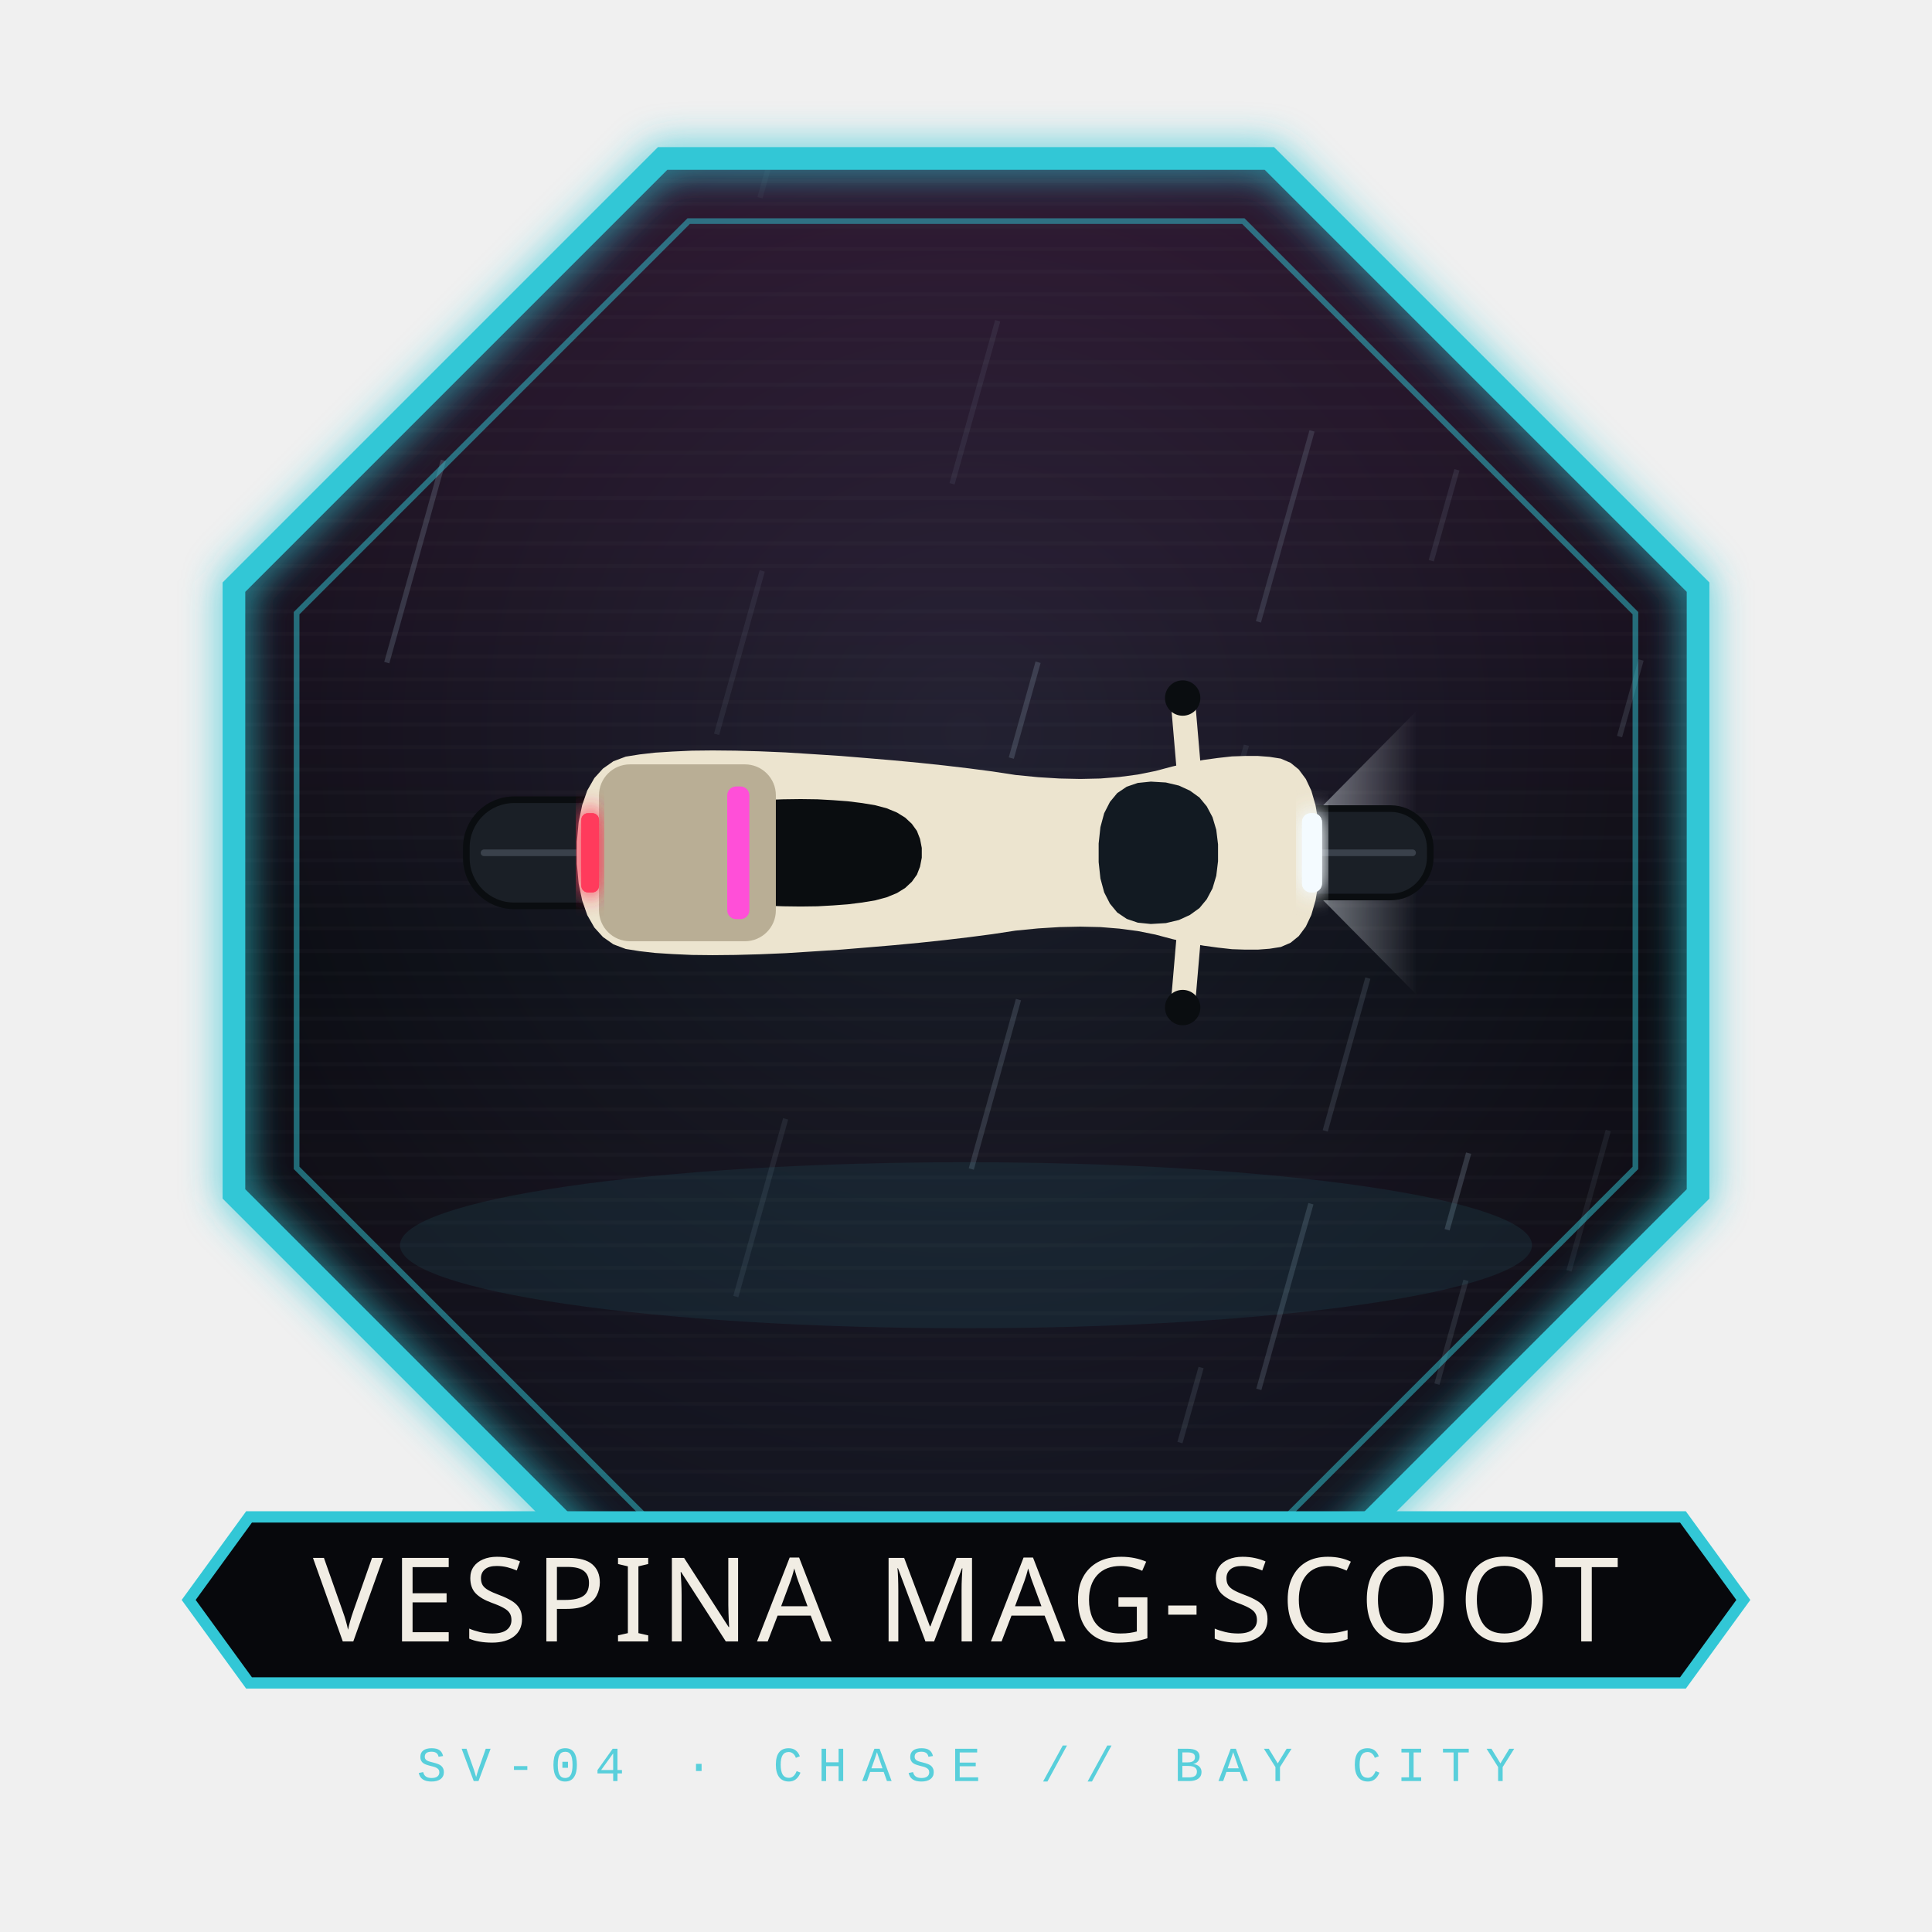
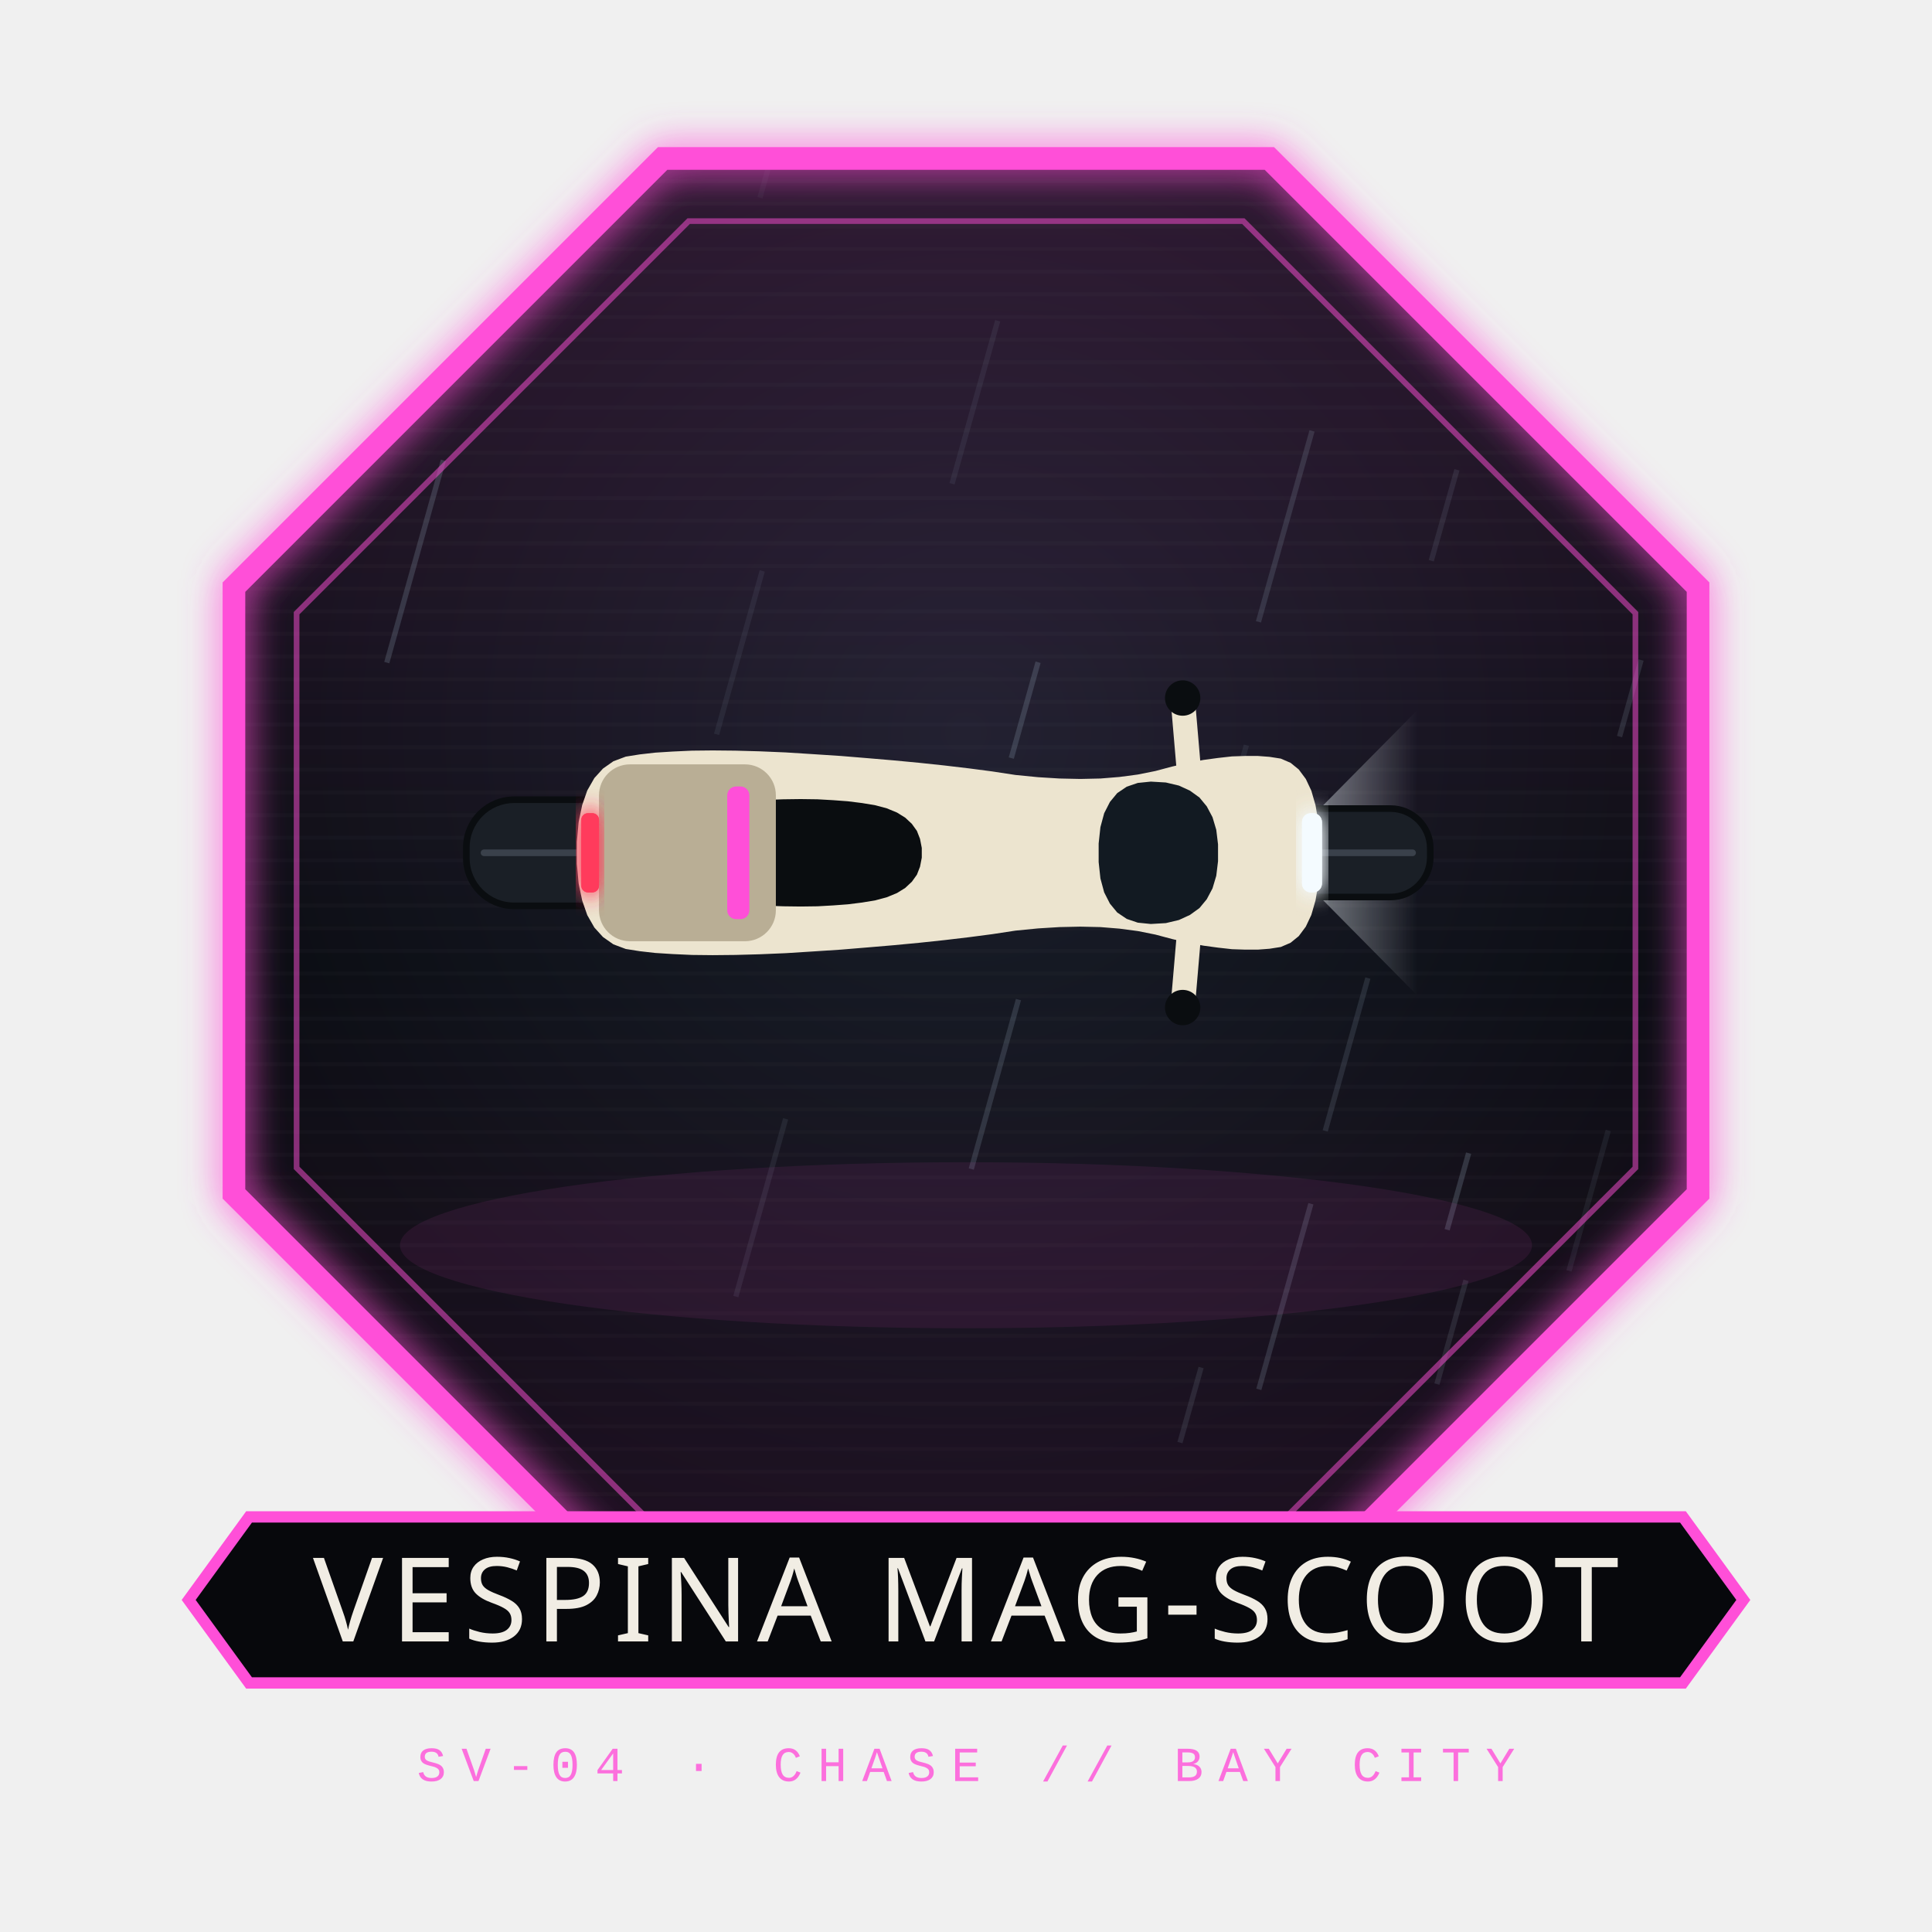
<svg xmlns="http://www.w3.org/2000/svg" viewBox="0 0 512 512" width="512" height="512">
  <defs>
    <filter id="blur">
      <feGaussianBlur stdDeviation="5" />
    </filter>
    <linearGradient id="beam" x1="0" y1="1" x2="0" y2="0">
      <stop offset="0" stop-color="#f4fbff" stop-opacity=".55" />
      <stop offset="1" stop-color="#f4fbff" stop-opacity="0" />
    </linearGradient>
    <radialGradient id="bg" cx="50%" cy="38%" r="70%">
      <stop offset="0" stop-color="#1a1f2b" />
      <stop offset=".55" stop-color="#0b0d13" />
      <stop offset="1" stop-color="#030305" />
    </radialGradient>
    <linearGradient id="haze" x1="0" y1="0" x2="0" y2="1">
      <stop offset="0" stop-color="#ff4fd8" stop-opacity=".16" />
      <stop offset=".5" stop-color="#ff4fd8" stop-opacity="0" />
-       <stop offset="1" stop-color="#32c7d6" stop-opacity=".14" />
+       <stop offset="1" stop-color="#ff4fd8" stop-opacity=".14" />
    </linearGradient>
    <filter id="glow" x="-30%" y="-30%" width="160%" height="160%">
      <feGaussianBlur stdDeviation="5" result="b" />
      <feMerge>
        <feMergeNode in="b" />
        <feMergeNode in="SourceGraphic" />
      </feMerge>
    </filter>
    <filter id="soft" x="-30%" y="-30%" width="160%" height="160%">
      <feGaussianBlur stdDeviation="2.2" result="b" />
      <feMerge>
        <feMergeNode in="b" />
        <feMergeNode in="b" />
        <feMergeNode in="SourceGraphic" />
      </feMerge>
    </filter>
    <clipPath id="clip">
      <polygon points="450.0,316.4 336.4,430.0 175.6,430.0 62.0,316.4 62.0,155.6 175.6,42.0 336.4,42.0 450.0,155.6" />
    </clipPath>
-     <style>.g{fill:#0d1018;stroke:#32c7d6;stroke-width:4.5;stroke-linejoin:round;stroke-linecap:round}.s{fill:none;stroke:#32c7d6;stroke-width:4.5;stroke-linejoin:round;stroke-linecap:round}.f{fill:#32c7d6;stroke:none}.d{fill:none;stroke:#32c7d6;stroke-width:2;opacity:.55;stroke-linecap:round}</style>
+     <style>.g{fill:#0d1018;stroke:#ff4fd8;stroke-width:4.5;stroke-linejoin:round;stroke-linecap:round}.s{fill:none;stroke:#ff4fd8;stroke-width:4.5;stroke-linejoin:round;stroke-linecap:round}.f{fill:#ff4fd8;stroke:none}.d{fill:none;stroke:#ff4fd8;stroke-width:2;opacity:.55;stroke-linecap:round}</style>
  </defs>
  <g clip-path="url(#clip)">
    <rect width="512" height="512" fill="url(#bg)" />
    <rect width="512" height="512" fill="url(#haze)" />
    <g opacity=".5">
      <line x1="0" y1="6" x2="512" y2="6" stroke="#ffffff" stroke-width="1" opacity=".035" />
      <line x1="0" y1="12" x2="512" y2="12" stroke="#ffffff" stroke-width="1" opacity=".035" />
      <line x1="0" y1="18" x2="512" y2="18" stroke="#ffffff" stroke-width="1" opacity=".035" />
      <line x1="0" y1="24" x2="512" y2="24" stroke="#ffffff" stroke-width="1" opacity=".035" />
      <line x1="0" y1="30" x2="512" y2="30" stroke="#ffffff" stroke-width="1" opacity=".035" />
      <line x1="0" y1="36" x2="512" y2="36" stroke="#ffffff" stroke-width="1" opacity=".035" />
      <line x1="0" y1="42" x2="512" y2="42" stroke="#ffffff" stroke-width="1" opacity=".035" />
      <line x1="0" y1="48" x2="512" y2="48" stroke="#ffffff" stroke-width="1" opacity=".035" />
      <line x1="0" y1="54" x2="512" y2="54" stroke="#ffffff" stroke-width="1" opacity=".035" />
      <line x1="0" y1="60" x2="512" y2="60" stroke="#ffffff" stroke-width="1" opacity=".035" />
      <line x1="0" y1="66" x2="512" y2="66" stroke="#ffffff" stroke-width="1" opacity=".035" />
      <line x1="0" y1="72" x2="512" y2="72" stroke="#ffffff" stroke-width="1" opacity=".035" />
      <line x1="0" y1="78" x2="512" y2="78" stroke="#ffffff" stroke-width="1" opacity=".035" />
      <line x1="0" y1="84" x2="512" y2="84" stroke="#ffffff" stroke-width="1" opacity=".035" />
      <line x1="0" y1="90" x2="512" y2="90" stroke="#ffffff" stroke-width="1" opacity=".035" />
      <line x1="0" y1="96" x2="512" y2="96" stroke="#ffffff" stroke-width="1" opacity=".035" />
      <line x1="0" y1="102" x2="512" y2="102" stroke="#ffffff" stroke-width="1" opacity=".035" />
      <line x1="0" y1="108" x2="512" y2="108" stroke="#ffffff" stroke-width="1" opacity=".035" />
      <line x1="0" y1="114" x2="512" y2="114" stroke="#ffffff" stroke-width="1" opacity=".035" />
      <line x1="0" y1="120" x2="512" y2="120" stroke="#ffffff" stroke-width="1" opacity=".035" />
      <line x1="0" y1="126" x2="512" y2="126" stroke="#ffffff" stroke-width="1" opacity=".035" />
      <line x1="0" y1="132" x2="512" y2="132" stroke="#ffffff" stroke-width="1" opacity=".035" />
      <line x1="0" y1="138" x2="512" y2="138" stroke="#ffffff" stroke-width="1" opacity=".035" />
      <line x1="0" y1="144" x2="512" y2="144" stroke="#ffffff" stroke-width="1" opacity=".035" />
      <line x1="0" y1="150" x2="512" y2="150" stroke="#ffffff" stroke-width="1" opacity=".035" />
      <line x1="0" y1="156" x2="512" y2="156" stroke="#ffffff" stroke-width="1" opacity=".035" />
      <line x1="0" y1="162" x2="512" y2="162" stroke="#ffffff" stroke-width="1" opacity=".035" />
      <line x1="0" y1="168" x2="512" y2="168" stroke="#ffffff" stroke-width="1" opacity=".035" />
      <line x1="0" y1="174" x2="512" y2="174" stroke="#ffffff" stroke-width="1" opacity=".035" />
      <line x1="0" y1="180" x2="512" y2="180" stroke="#ffffff" stroke-width="1" opacity=".035" />
      <line x1="0" y1="186" x2="512" y2="186" stroke="#ffffff" stroke-width="1" opacity=".035" />
      <line x1="0" y1="192" x2="512" y2="192" stroke="#ffffff" stroke-width="1" opacity=".035" />
      <line x1="0" y1="198" x2="512" y2="198" stroke="#ffffff" stroke-width="1" opacity=".035" />
      <line x1="0" y1="204" x2="512" y2="204" stroke="#ffffff" stroke-width="1" opacity=".035" />
      <line x1="0" y1="210" x2="512" y2="210" stroke="#ffffff" stroke-width="1" opacity=".035" />
      <line x1="0" y1="216" x2="512" y2="216" stroke="#ffffff" stroke-width="1" opacity=".035" />
      <line x1="0" y1="222" x2="512" y2="222" stroke="#ffffff" stroke-width="1" opacity=".035" />
      <line x1="0" y1="228" x2="512" y2="228" stroke="#ffffff" stroke-width="1" opacity=".035" />
      <line x1="0" y1="234" x2="512" y2="234" stroke="#ffffff" stroke-width="1" opacity=".035" />
      <line x1="0" y1="240" x2="512" y2="240" stroke="#ffffff" stroke-width="1" opacity=".035" />
      <line x1="0" y1="246" x2="512" y2="246" stroke="#ffffff" stroke-width="1" opacity=".035" />
      <line x1="0" y1="252" x2="512" y2="252" stroke="#ffffff" stroke-width="1" opacity=".035" />
      <line x1="0" y1="258" x2="512" y2="258" stroke="#ffffff" stroke-width="1" opacity=".035" />
      <line x1="0" y1="264" x2="512" y2="264" stroke="#ffffff" stroke-width="1" opacity=".035" />
      <line x1="0" y1="270" x2="512" y2="270" stroke="#ffffff" stroke-width="1" opacity=".035" />
      <line x1="0" y1="276" x2="512" y2="276" stroke="#ffffff" stroke-width="1" opacity=".035" />
      <line x1="0" y1="282" x2="512" y2="282" stroke="#ffffff" stroke-width="1" opacity=".035" />
      <line x1="0" y1="288" x2="512" y2="288" stroke="#ffffff" stroke-width="1" opacity=".035" />
      <line x1="0" y1="294" x2="512" y2="294" stroke="#ffffff" stroke-width="1" opacity=".035" />
      <line x1="0" y1="300" x2="512" y2="300" stroke="#ffffff" stroke-width="1" opacity=".035" />
      <line x1="0" y1="306" x2="512" y2="306" stroke="#ffffff" stroke-width="1" opacity=".035" />
      <line x1="0" y1="312" x2="512" y2="312" stroke="#ffffff" stroke-width="1" opacity=".035" />
      <line x1="0" y1="318" x2="512" y2="318" stroke="#ffffff" stroke-width="1" opacity=".035" />
      <line x1="0" y1="324" x2="512" y2="324" stroke="#ffffff" stroke-width="1" opacity=".035" />
      <line x1="0" y1="330" x2="512" y2="330" stroke="#ffffff" stroke-width="1" opacity=".035" />
      <line x1="0" y1="336" x2="512" y2="336" stroke="#ffffff" stroke-width="1" opacity=".035" />
      <line x1="0" y1="342" x2="512" y2="342" stroke="#ffffff" stroke-width="1" opacity=".035" />
      <line x1="0" y1="348" x2="512" y2="348" stroke="#ffffff" stroke-width="1" opacity=".035" />
      <line x1="0" y1="354" x2="512" y2="354" stroke="#ffffff" stroke-width="1" opacity=".035" />
      <line x1="0" y1="360" x2="512" y2="360" stroke="#ffffff" stroke-width="1" opacity=".035" />
      <line x1="0" y1="366" x2="512" y2="366" stroke="#ffffff" stroke-width="1" opacity=".035" />
      <line x1="0" y1="372" x2="512" y2="372" stroke="#ffffff" stroke-width="1" opacity=".035" />
      <line x1="0" y1="378" x2="512" y2="378" stroke="#ffffff" stroke-width="1" opacity=".035" />
      <line x1="0" y1="384" x2="512" y2="384" stroke="#ffffff" stroke-width="1" opacity=".035" />
      <line x1="0" y1="390" x2="512" y2="390" stroke="#ffffff" stroke-width="1" opacity=".035" />
      <line x1="0" y1="396" x2="512" y2="396" stroke="#ffffff" stroke-width="1" opacity=".035" />
      <line x1="0" y1="402" x2="512" y2="402" stroke="#ffffff" stroke-width="1" opacity=".035" />
      <line x1="0" y1="408" x2="512" y2="408" stroke="#ffffff" stroke-width="1" opacity=".035" />
      <line x1="0" y1="414" x2="512" y2="414" stroke="#ffffff" stroke-width="1" opacity=".035" />
      <line x1="0" y1="420" x2="512" y2="420" stroke="#ffffff" stroke-width="1" opacity=".035" />
      <line x1="0" y1="426" x2="512" y2="426" stroke="#ffffff" stroke-width="1" opacity=".035" />
      <line x1="0" y1="432" x2="512" y2="432" stroke="#ffffff" stroke-width="1" opacity=".035" />
      <line x1="0" y1="438" x2="512" y2="438" stroke="#ffffff" stroke-width="1" opacity=".035" />
      <line x1="0" y1="444" x2="512" y2="444" stroke="#ffffff" stroke-width="1" opacity=".035" />
      <line x1="0" y1="450" x2="512" y2="450" stroke="#ffffff" stroke-width="1" opacity=".035" />
      <line x1="0" y1="456" x2="512" y2="456" stroke="#ffffff" stroke-width="1" opacity=".035" />
      <line x1="0" y1="462" x2="512" y2="462" stroke="#ffffff" stroke-width="1" opacity=".035" />
      <line x1="0" y1="468" x2="512" y2="468" stroke="#ffffff" stroke-width="1" opacity=".035" />
      <line x1="0" y1="474" x2="512" y2="474" stroke="#ffffff" stroke-width="1" opacity=".035" />
      <line x1="0" y1="480" x2="512" y2="480" stroke="#ffffff" stroke-width="1" opacity=".035" />
      <line x1="0" y1="486" x2="512" y2="486" stroke="#ffffff" stroke-width="1" opacity=".035" />
      <line x1="0" y1="492" x2="512" y2="492" stroke="#ffffff" stroke-width="1" opacity=".035" />
      <line x1="0" y1="498" x2="512" y2="498" stroke="#ffffff" stroke-width="1" opacity=".035" />
      <line x1="0" y1="504" x2="512" y2="504" stroke="#ffffff" stroke-width="1" opacity=".035" />
      <line x1="0" y1="510" x2="512" y2="510" stroke="#ffffff" stroke-width="1" opacity=".035" />
    </g>
    <line x1="453.5" y1="400.9" x2="447.8" y2="421.4" stroke="#9fb6c8" stroke-width="1.4" opacity="0.16" />
    <line x1="504.2" y1="354.3" x2="487.9" y2="412.8" stroke="#9fb6c8" stroke-width="1.4" opacity="0.08" />
    <line x1="434.9" y1="174.9" x2="429.2" y2="195.2" stroke="#9fb6c8" stroke-width="1.4" opacity="0.16" />
    <line x1="410.3" y1="445.5" x2="397.5" y2="491.4" stroke="#9fb6c8" stroke-width="1.4" opacity="0.10" />
    <line x1="269.9" y1="264.9" x2="257.4" y2="309.8" stroke="#9fb6c8" stroke-width="1.4" opacity="0.19" />
    <line x1="117.5" y1="122.0" x2="102.5" y2="175.6" stroke="#9fb6c8" stroke-width="1.4" opacity="0.21" />
    <line x1="302.8" y1="427.4" x2="292.5" y2="464.2" stroke="#9fb6c8" stroke-width="1.4" opacity="0.14" />
    <line x1="208.2" y1="296.5" x2="195.0" y2="343.6" stroke="#9fb6c8" stroke-width="1.4" opacity="0.10" />
    <line x1="74.0" y1="416.8" x2="61.6" y2="460.9" stroke="#9fb6c8" stroke-width="1.4" opacity="0.10" />
    <line x1="347.7" y1="114.2" x2="333.5" y2="164.8" stroke="#9fb6c8" stroke-width="1.4" opacity="0.17" />
    <line x1="515.4" y1="395.1" x2="499.3" y2="452.4" stroke="#9fb6c8" stroke-width="1.4" opacity="0.17" />
    <line x1="268.3" y1="513.4" x2="258.2" y2="549.6" stroke="#9fb6c8" stroke-width="1.4" opacity="0.18" />
    <line x1="277.4" y1="-37.0" x2="270.0" y2="-10.4" stroke="#9fb6c8" stroke-width="1.4" opacity="0.13" />
    <line x1="30.3" y1="110.2" x2="22.2" y2="139.0" stroke="#9fb6c8" stroke-width="1.4" opacity="0.13" />
    <line x1="-12.9" y1="387.2" x2="-18.8" y2="408.2" stroke="#9fb6c8" stroke-width="1.4" opacity="0.19" />
    <line x1="202.0" y1="151.3" x2="189.9" y2="194.6" stroke="#9fb6c8" stroke-width="1.4" opacity="0.09" />
    <line x1="426.2" y1="299.6" x2="415.8" y2="336.8" stroke="#9fb6c8" stroke-width="1.4" opacity="0.09" />
    <line x1="-27.6" y1="55.1" x2="-43.4" y2="111.6" stroke="#9fb6c8" stroke-width="1.4" opacity="0.10" />
    <line x1="389.2" y1="305.6" x2="383.5" y2="325.9" stroke="#9fb6c8" stroke-width="1.4" opacity="0.22" />
    <line x1="362.5" y1="259.2" x2="351.2" y2="299.7" stroke="#9fb6c8" stroke-width="1.4" opacity="0.15" />
    <line x1="215.9" y1="0.6" x2="201.4" y2="52.4" stroke="#9fb6c8" stroke-width="1.4" opacity="0.05" />
    <line x1="264.4" y1="85.0" x2="252.3" y2="128.2" stroke="#9fb6c8" stroke-width="1.4" opacity="0.09" />
    <line x1="275.1" y1="175.5" x2="268.0" y2="200.9" stroke="#9fb6c8" stroke-width="1.4" opacity="0.21" />
    <line x1="330.3" y1="197.5" x2="320.6" y2="231.8" stroke="#9fb6c8" stroke-width="1.4" opacity="0.09" />
    <line x1="491.8" y1="-0.4" x2="484.9" y2="24.2" stroke="#9fb6c8" stroke-width="1.4" opacity="0.06" />
    <line x1="388.5" y1="339.3" x2="380.8" y2="366.8" stroke="#9fb6c8" stroke-width="1.4" opacity="0.14" />
    <line x1="8.9" y1="10.8" x2="0.1" y2="42.3" stroke="#9fb6c8" stroke-width="1.4" opacity="0.20" />
    <line x1="318.3" y1="362.4" x2="312.7" y2="382.3" stroke="#9fb6c8" stroke-width="1.4" opacity="0.13" />
    <line x1="386.1" y1="124.5" x2="379.3" y2="148.6" stroke="#9fb6c8" stroke-width="1.4" opacity="0.12" />
    <line x1="347.4" y1="319.0" x2="333.6" y2="368.2" stroke="#9fb6c8" stroke-width="1.4" opacity="0.19" />
    <line x1="480.2" y1="380.5" x2="464.4" y2="436.8" stroke="#9fb6c8" stroke-width="1.4" opacity="0.20" />
    <line x1="378.9" y1="511.6" x2="370.3" y2="542.4" stroke="#9fb6c8" stroke-width="1.4" opacity="0.14" />
    <line x1="481.4" y1="369.1" x2="469.7" y2="410.6" stroke="#9fb6c8" stroke-width="1.4" opacity="0.14" />
    <line x1="513.1" y1="277.1" x2="500.0" y2="324.1" stroke="#9fb6c8" stroke-width="1.4" opacity="0.06" />
-     <ellipse cx="256" cy="330" rx="150" ry="22" fill="#32c7d6" opacity=".08" />
+     <ellipse cx="256" cy="330" rx="150" ry="22" fill="#ff4fd8" opacity=".08" />
  </g>
-   <polygon points="450.0,316.4 336.4,430.0 175.6,430.0 62.0,316.4 62.0,155.6 175.6,42.0 336.4,42.0 450.0,155.6" fill="none" stroke="#32c7d6" stroke-width="6" filter="url(#glow)" />
-   <polygon points="433.4,309.5 329.5,413.4 182.5,413.4 78.6,309.5 78.6,162.5 182.5,58.6 329.5,58.6 433.4,162.5" fill="none" stroke="#32c7d6" stroke-width="1.5" opacity=".5" />
+   <polygon points="450.0,316.4 336.4,430.0 175.6,430.0 62.0,316.4 62.0,155.6 175.6,42.0 336.4,42.0 450.0,155.6" fill="none" stroke="#ff4fd8" stroke-width="6" filter="url(#glow)" />
+   <polygon points="433.4,309.5 329.5,413.4 182.5,413.4 78.6,309.5 78.6,162.5 182.5,58.6 329.5,58.6 433.4,162.5" fill="none" stroke="#ff4fd8" stroke-width="1.5" opacity=".5" />
  <g transform="translate(256 226) scale(1.0)">
    <g transform="rotate(90) scale(0.5859) translate(-128.0 -256.0)">
      <path d="M110.1,98.0 L145.9,98.0 L128.0,51.9 L63.5,51.9 Z" fill="url(#beam)" opacity=".8" />
      <path d="M110.1,98.0 L145.9,98.0 L192.5,51.9 L128.0,51.9 Z" fill="url(#beam)" opacity=".8" />
      <rect x="108.0" y="46.0" width="40.0" height="112.0" rx="18.0" fill="#1a1f26" stroke="#0a0d10" stroke-width="3" />
      <line x1="128.0" y1="54.0" x2="128.0" y2="150.0" stroke="#3a414b" stroke-width="3.0" stroke-linecap="round" />
      <rect x="104.0" y="362.0" width="48.0" height="120.0" rx="21.6" fill="#1a1f26" stroke="#0a0d10" stroke-width="3" />
      <line x1="128.0" y1="370.0" x2="128.0" y2="474.0" stroke="#3a414b" stroke-width="3.0" stroke-linecap="round" />
      <path d="M170.6,113.6 L171.4,118.7 L171.8,124.0 L171.8,129.7 L171.6,135.7 L170.9,142.0 L170.0,148.6 L168.7,155.5 L167.0,162.8 L165.0,170.3 L163.4,178.3 L162.3,186.6 L161.6,195.2 L161.4,204.3 L161.6,213.7 L162.2,223.4 L163.2,233.6 L164.8,244.1 L166.2,254.8 L167.5,265.8 L168.7,277.1 L169.8,288.7 L170.8,300.5 L171.8,312.6 L172.6,324.9 L173.4,337.5 L173.9,349.3 L174.2,360.3 L174.3,370.6 L174.2,380.0 L173.8,388.7 L173.3,396.6 L172.5,403.6 L171.5,409.9 L169.4,415.5 L166.1,420.2 L161.8,424.1 L156.2,427.3 L149.6,429.6 L141.9,431.2 L133.0,432.0 L123.0,432.0 L114.1,431.2 L106.4,429.6 L99.8,427.3 L94.2,424.1 L89.9,420.2 L86.6,415.5 L84.5,409.9 L83.5,403.6 L82.7,396.6 L82.2,388.7 L81.8,380.0 L81.7,370.6 L81.8,360.3 L82.1,349.3 L82.6,337.5 L83.4,324.9 L84.2,312.6 L85.2,300.5 L86.2,288.7 L87.3,277.1 L88.5,265.8 L89.8,254.8 L91.2,244.1 L92.8,233.6 L93.8,223.4 L94.4,213.7 L94.6,204.3 L94.4,195.2 L93.7,186.6 L92.6,178.3 L91.0,170.3 L89.0,162.8 L87.3,155.5 L86.0,148.6 L85.1,142.0 L84.4,135.7 L84.2,129.7 L84.2,124.0 L84.6,118.7 L85.4,113.6 L87.3,109.2 L90.3,105.5 L94.6,102.3 L99.9,99.8 L106.5,97.9 L114.2,96.6 L123.0,96.0 L133.0,96.0 L141.8,96.6 L149.5,97.9 L156.1,99.8 L161.4,102.3 L165.7,105.5 L168.7,109.2 Z" fill="#ece4cf" />
      <line x1="58.0" y1="158.0" x2="128.0" y2="152.0" stroke="#ece4cf" stroke-width="11.0" stroke-linecap="round" />
      <line x1="198.0" y1="158.0" x2="128.0" y2="152.0" stroke="#ece4cf" stroke-width="11.0" stroke-linecap="round" />
      <path d="M149.5,297.0 L150.5,303.0 L151.3,309.4 L151.8,316.1 L152.2,323.2 L152.3,330.8 L152.2,338.6 L151.9,346.9 L151.4,355.5 L150.6,364.5 L149.3,372.4 L147.5,379.1 L145.2,384.8 L142.3,389.2 L138.9,392.6 L135.0,394.9 L130.5,396.0 L125.5,396.0 L121.0,394.9 L117.1,392.6 L113.7,389.2 L110.8,384.8 L108.5,379.1 L106.7,372.4 L105.4,364.5 L104.6,355.5 L104.1,346.9 L103.8,338.6 L103.7,330.8 L103.8,323.2 L104.2,316.1 L104.7,309.4 L105.5,303.0 L106.5,297.0 L107.9,291.8 L109.8,287.2 L112.1,283.5 L114.9,280.5 L118.1,278.2 L121.7,276.8 L125.8,276.0 L130.2,276.0 L134.3,276.8 L137.9,278.2 L141.1,280.5 L143.9,283.5 L146.2,287.2 L148.1,291.8 Z" fill="#0a0d10" />
      <rect x="88.0" y="342.0" width="80.0" height="80.0" rx="14.0" fill="#b9ae95" />
      <path d="M159.8,165.6 L160.2,172.4 L159.6,178.3 L157.9,183.3 L155.0,187.6 L151.0,190.9 L145.9,193.5 L139.6,195.2 L132.2,196.0 L123.8,196.0 L116.4,195.2 L110.1,193.5 L105.0,190.9 L101.0,187.6 L98.1,183.3 L96.4,178.3 L95.8,172.4 L96.2,165.6 L97.6,159.7 L99.9,154.7 L103.0,150.4 L107.0,147.1 L111.9,144.5 L117.6,142.8 L124.2,142.0 L131.8,142.0 L138.4,142.8 L144.1,144.5 L149.0,147.1 L153.0,150.4 L156.1,154.7 L158.4,159.7 Z" fill="#121a22" />
      <circle cx="58.0" cy="158.0" r="8.0" fill="#0a0d10" />
      <circle cx="198.0" cy="158.0" r="8.0" fill="#0a0d10" />
      <rect x="98.0" y="354.0" width="60.0" height="10.0" rx="4.0" fill="#ff4fd8" />
      <rect x="110.1" y="95.0" width="35.8" height="9.0" rx="4.0" fill="#f4fbff" filter="url(#glow)" />
      <rect x="110.1" y="95.0" width="35.8" height="9.0" rx="4.0" fill="#f4fbff" filter="url(#glow)" />
      <rect x="110.1" y="422.0" width="35.8" height="8.0" rx="3.0" fill="#ff3b5c" filter="url(#glow)" />
      <rect x="110.1" y="422.0" width="35.8" height="8.0" rx="3.0" fill="#ff3b5c" filter="url(#glow)" />
    </g>
  </g>
  <g>
-     <path d="M66,402 L446,402 L462,424 L446,446 L66,446 L50,424 Z" fill="#07080c" stroke="#32c7d6" stroke-width="3" />
+     <path d="M66,402 L446,402 L462,424 L446,446 L66,446 L50,424 Z" fill="#07080c" stroke="#ff4fd8" stroke-width="3" />
    <text x="256" y="435" text-anchor="middle" font-family="Bebas Neue, Oswald, Impact, 'Arial Narrow', sans-serif" font-size="31" letter-spacing="2" fill="#f1ede4">VESPINA MAG-SCOOT</text>
  </g>
-   <text x="256" y="472" text-anchor="middle" font-family="Courier New, monospace" font-size="13" letter-spacing="4" fill="#32c7d6" opacity=".8">SV-04 · CHASE // BAY CITY</text>
+   <text x="256" y="472" text-anchor="middle" font-family="Courier New, monospace" font-size="13" letter-spacing="4" fill="#ff4fd8" opacity=".8">SV-04 · CHASE // BAY CITY</text>
</svg>
